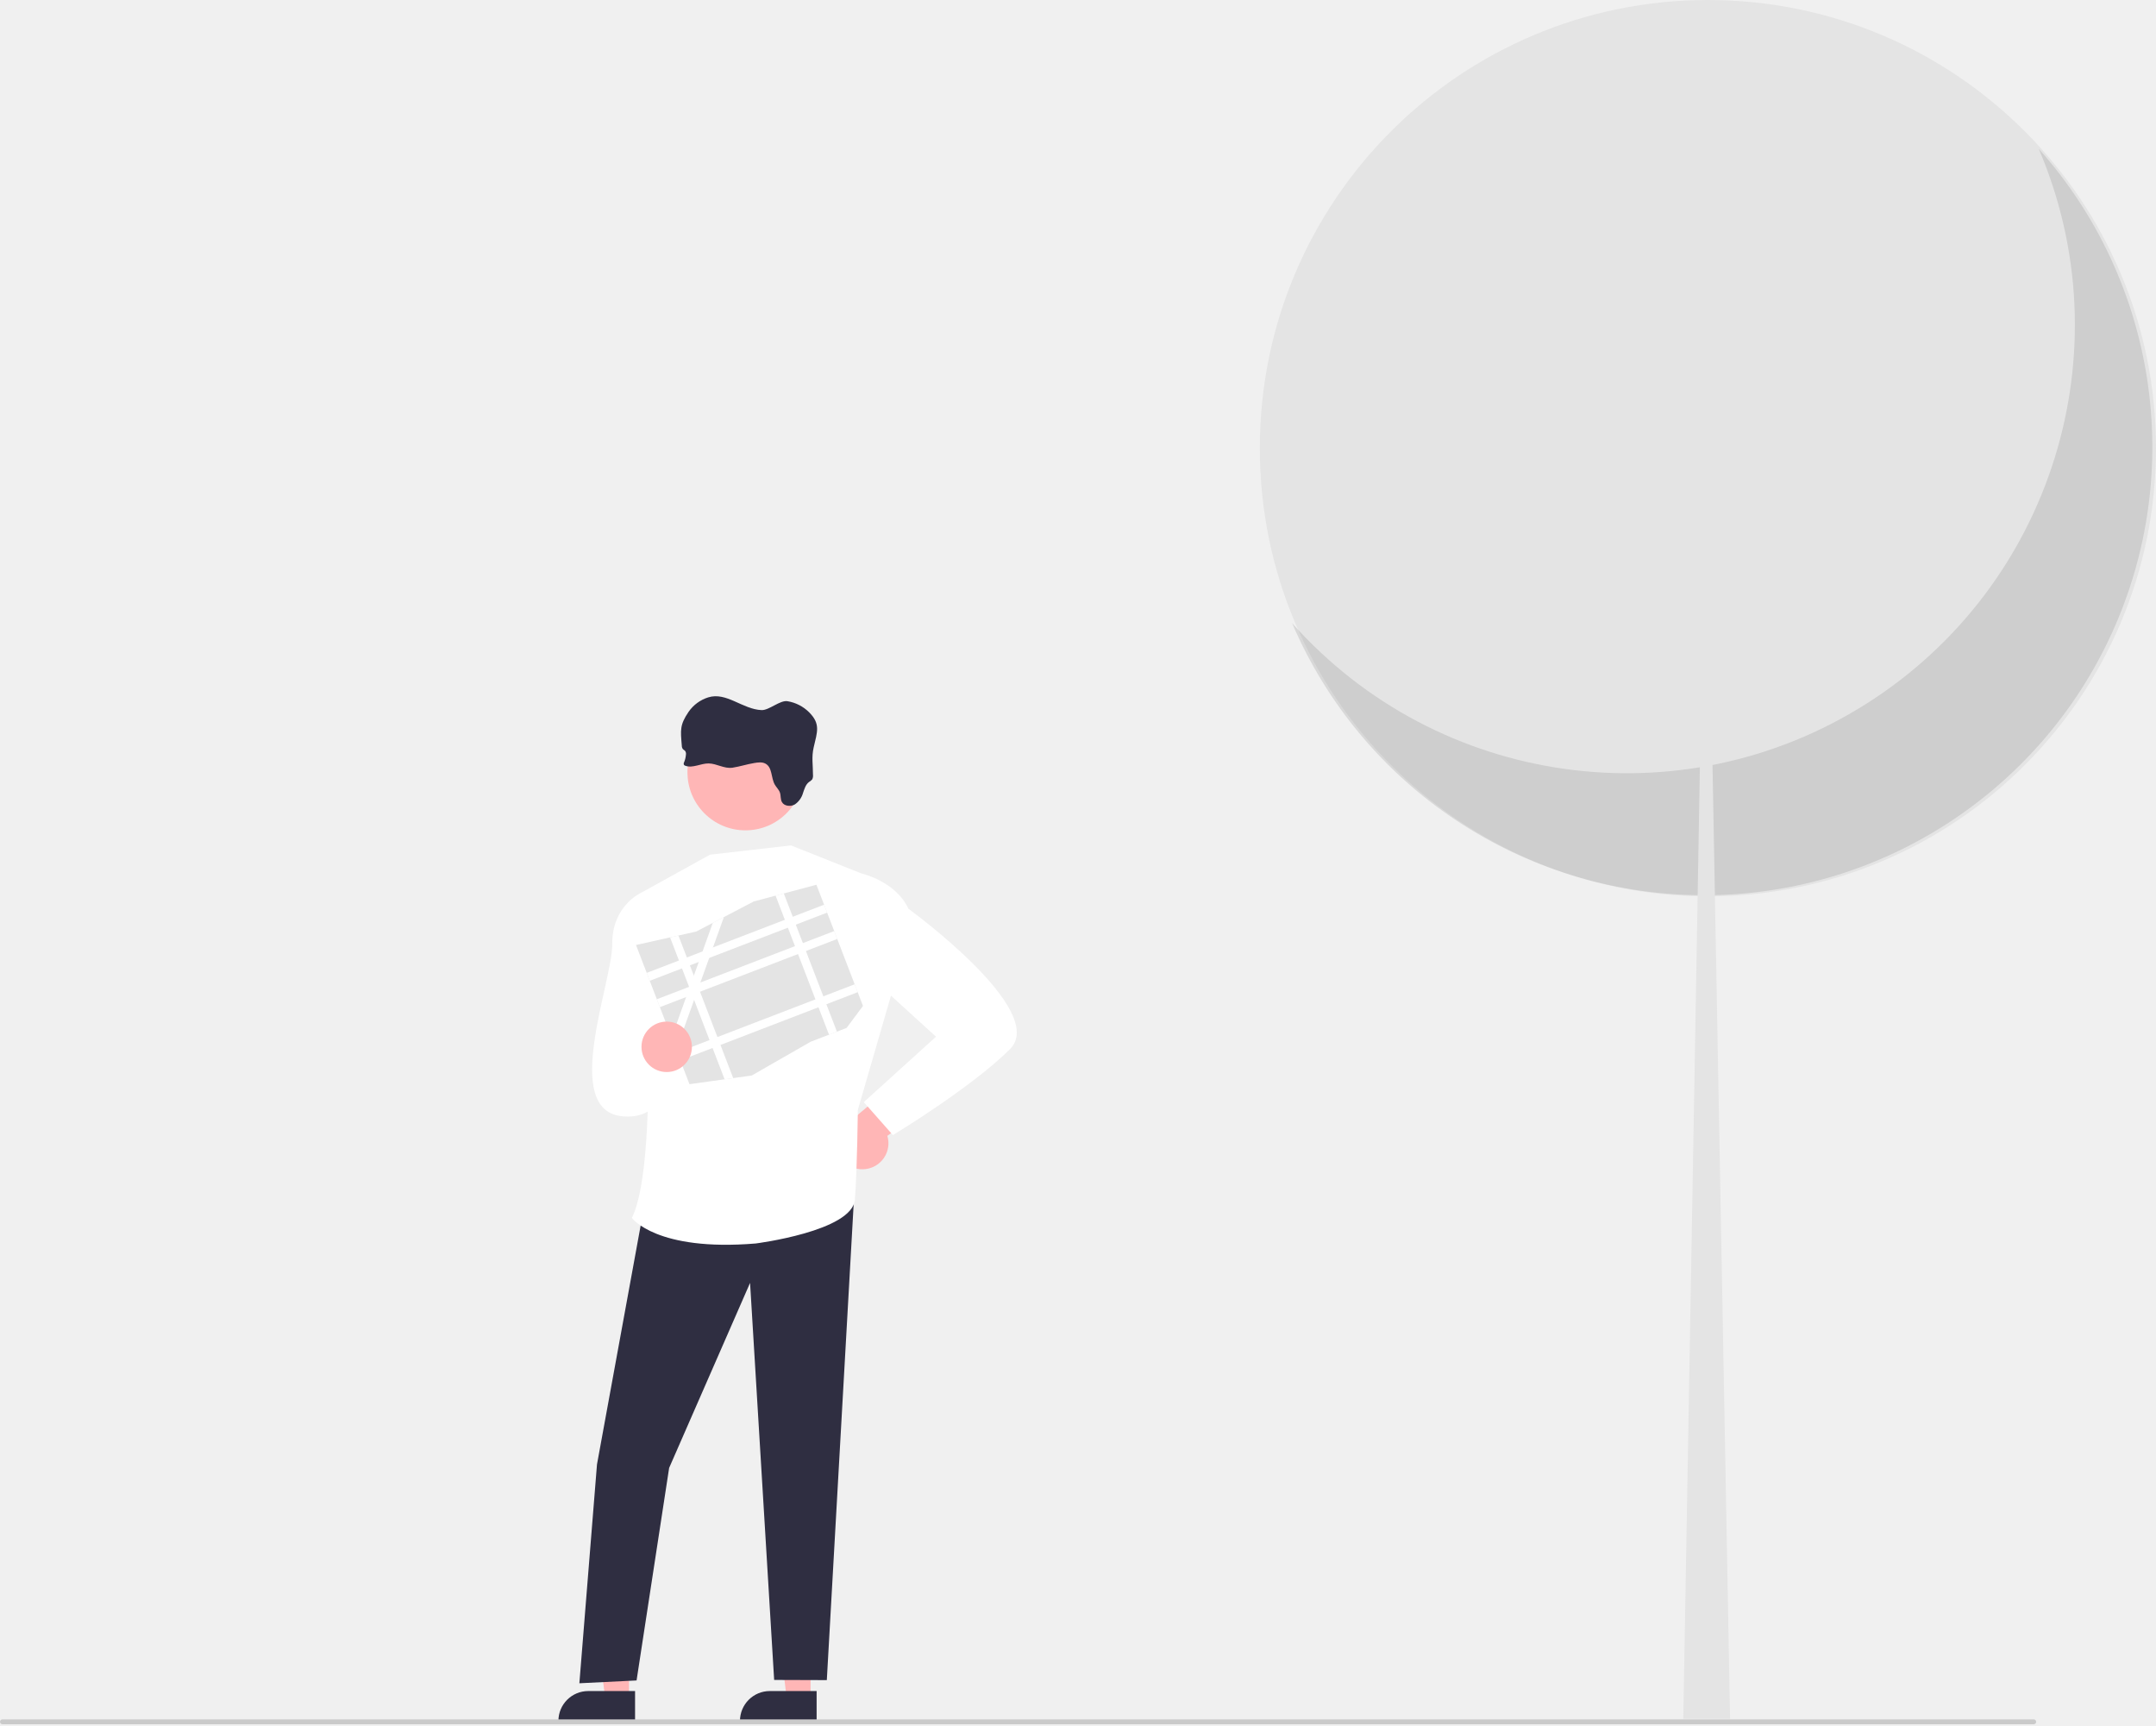
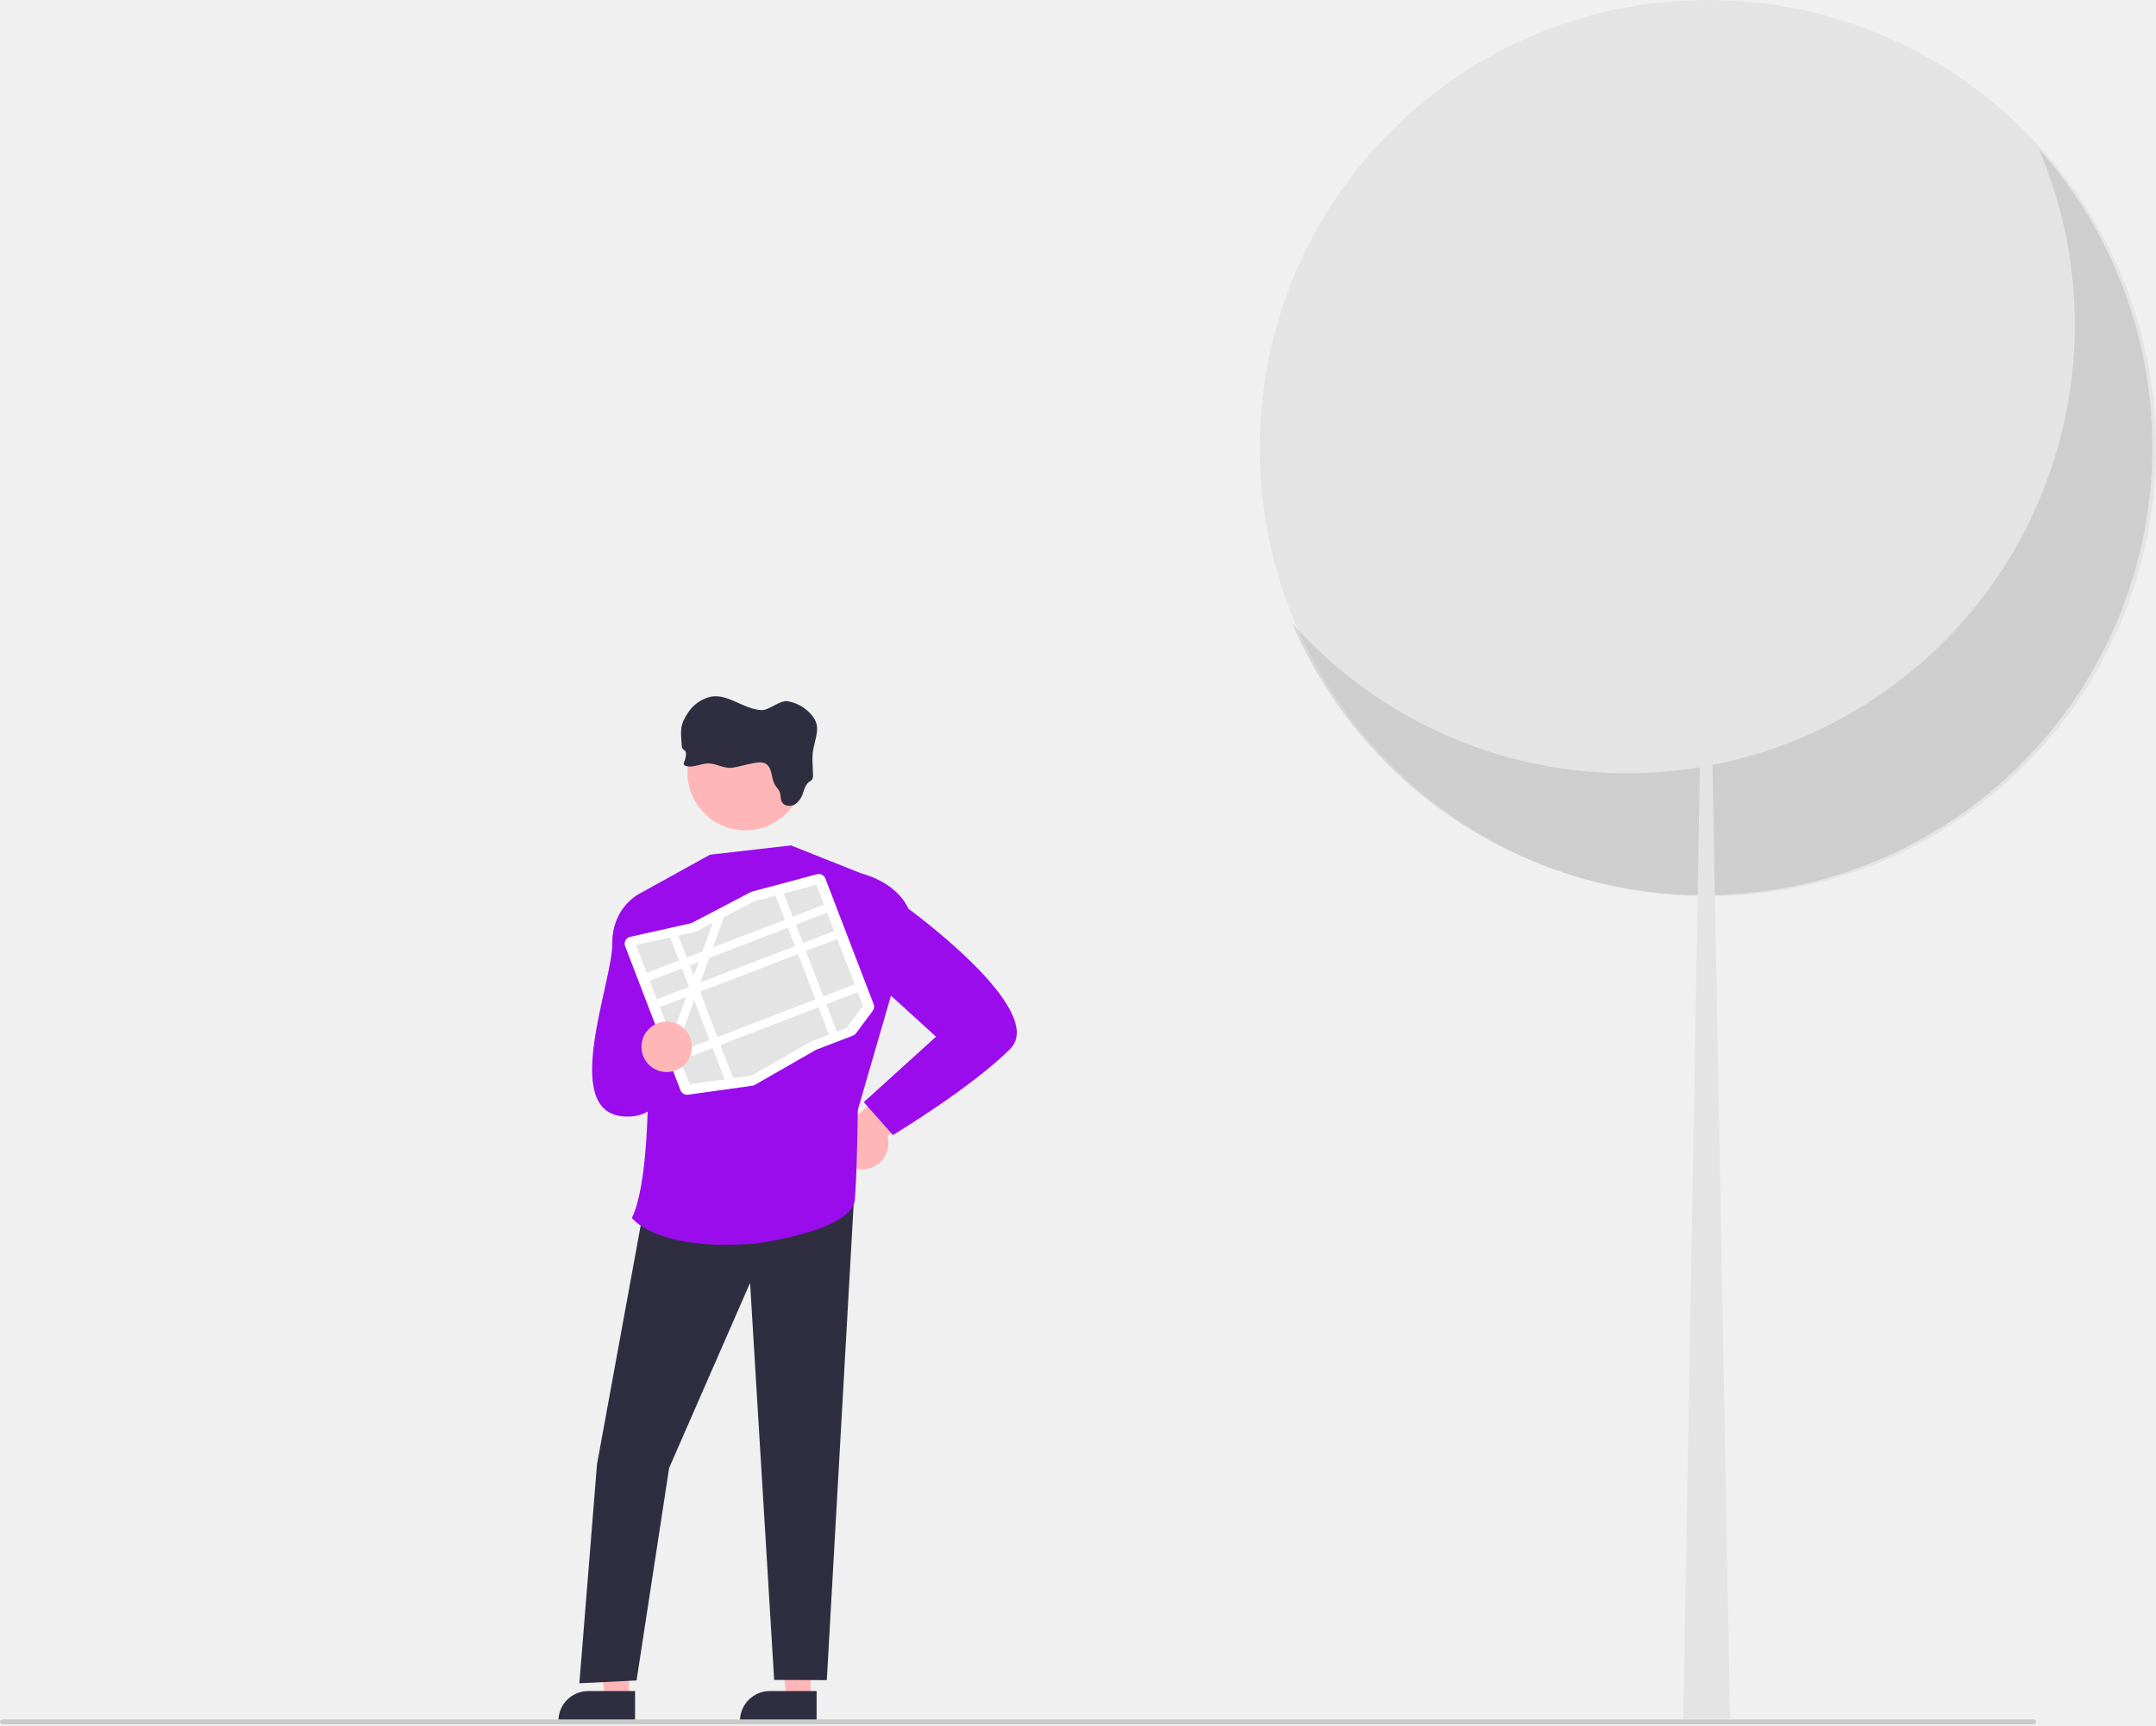
<svg xmlns="http://www.w3.org/2000/svg" width="885.201" height="708.317" viewBox="0 0 885.201 708.317" role="img" artist="Katerina Limpitsouni" source="https://undraw.co/">
-   <path id="aabd4afe-642c-4327-a3f2-08ec89276309-217" data-name="Path 482" d="M305.958,803.976s-12.753-31.391,25.505-54.934Z" transform="translate(-157.3996 -95.84172)" fill="#f0f0f0" />
-   <path id="e302a207-98de-4798-aedc-79a63cff2427-218" data-name="Path 483" d="M290.274,803.405s-3.89-22.374-34-22.182Z" transform="translate(-157.3996 -95.84172)" fill="#f0f0f0" />
-   <path id="e16a8a0b-115e-4877-a9d6-27a72cf85b73-219" data-name="Path 482" d="M732.958,803.976s-12.753-31.391,25.505-54.934Z" transform="translate(-157.3996 -95.84172)" fill="#f0f0f0" />
-   <path id="b0706b48-08e0-43ea-ab25-36cfaee90c12-220" data-name="Path 483" d="M717.274,803.405s-3.89-22.374-34-22.182Z" transform="translate(-157.3996 -95.84172)" fill="#f0f0f0" />
+   <path id="aabd4afe-642c-4327-a3f2-08ec89276309-1211" data-name="Path 482" d="M305.958,803.976s-12.753-31.391,25.505-54.934Z" transform="translate(-157.3996 -95.84172)" fill="#f0f0f0" />
+   <path id="e302a207-98de-4798-aedc-79a63cff2427-1212" data-name="Path 483" d="M290.274,803.405s-3.89-22.374-34-22.182Z" transform="translate(-157.3996 -95.84172)" fill="#f0f0f0" />
+   <path id="e16a8a0b-115e-4877-a9d6-27a72cf85b73-1213" data-name="Path 482" d="M732.958,803.976s-12.753-31.391,25.505-54.934Z" transform="translate(-157.3996 -95.84172)" fill="#f0f0f0" />
+   <path id="b0706b48-08e0-43ea-ab25-36cfaee90c12-1214" data-name="Path 483" d="M717.274,803.405s-3.89-22.374-34-22.182Z" transform="translate(-157.3996 -95.84172)" fill="#f0f0f0" />
  <circle cx="565.054" cy="394.031" r="110.853" fill="#f0f0f0" />
  <polygon points="565.358 394.03 565.663 394.03 571.145 708.317 559.572 708.317 565.358 394.03" fill="#f0f0f0" />
  <circle cx="803.054" cy="479.085" r="80.853" fill="#f0f0f0" />
  <polygon points="803.276 479.085 803.498 479.085 807.496 708.317 799.055 708.317 803.276 479.085" fill="#f0f0f0" />
  <path d="M512.728,575.748a10.664,10.664,0,0,0,8.999-13.652L552.462,539.929l-18.409-6.992-26.364,22.123a10.721,10.721,0,0,0,5.039,20.689Z" transform="translate(-157.3996 -95.84172)" fill="#ffb6b6" />
  <polygon points="332.796 697.353 323.037 697.352 318.394 659.71 332.798 659.71 332.796 697.353" fill="#ffb6b6" />
  <path d="M492.684,802.655l-31.468-.001v-.398a12.249,12.249,0,0,1,12.248-12.248h.001l19.219.001Z" transform="translate(-157.3996 -95.84172)" fill="#2f2e41" />
  <polygon points="258.253 697.353 248.494 697.352 243.852 659.71 258.255 659.71 258.253 697.353" fill="#ffb6b6" />
  <path d="M418.142,802.655l-31.468-.001v-.398a12.249,12.249,0,0,1,12.248-12.248h.001l19.219.001Z" transform="translate(-157.3996 -95.84172)" fill="#2f2e41" />
  <polygon points="265.791 488.031 245.109 601.135 237.875 690.973 261.361 689.818 274.73 602.578 307.96 526.618 317.85 689.608 339.47 689.678 351.103 483.507 265.791 488.031" fill="#2f2e41" />
-   <path d="M511.15,454.415l-28.989-11.534-33.256,3.805L420.712,462.271s8.624,108.158-3.877,133.527c0,0,10.016,13.874,50.826,10.487,0,0,39.753-5.024,40.739-18.06s1.193-36.737,1.193-36.737l13.799-47.551Z" transform="translate(-157.3996 -95.84172)" fill="#ffffff" />
-   <path d="M432.044,464.353l-11.332-2.082s-12.057,5.287-11.934,21.041-21.301,68.57,4.332,70.785S432.044,516.642,432.044,516.642Z" transform="translate(-157.3996 -95.84172)" fill="#ffffff" />
-   <path d="M501.956,461.126l9.194-6.711s14.038,3.171,19.23,14.471c0,0,57.566,41.75,41.732,57.584s-48.11,35.322-48.11,35.322l-11.95-13.531,29.649-26.86-24.323-22.158Z" transform="translate(-157.3996 -95.84172)" fill="#ffffff" />
+   <path d="M511.15,454.415l-28.989-11.534-33.256,3.805L420.712,462.271s8.624,108.158-3.877,133.527c0,0,10.016,13.874,50.826,10.487,0,0,39.753-5.024,40.739-18.06s1.193-36.737,1.193-36.737l13.799-47.551Z" transform="translate(-157.3996 -95.84172)" fill="#9b0ced" />
+   <path d="M432.044,464.353l-11.332-2.082s-12.057,5.287-11.934,21.041-21.301,68.57,4.332,70.785S432.044,516.642,432.044,516.642Z" transform="translate(-157.3996 -95.84172)" fill="#9b0ced" />
+   <path d="M501.956,461.126l9.194-6.711s14.038,3.171,19.23,14.471c0,0,57.566,41.75,41.732,57.584s-48.11,35.322-48.11,35.322l-11.95-13.531,29.649-26.86-24.323-22.158Z" transform="translate(-157.3996 -95.84172)" fill="#9b0ced" />
  <path d="M487.255,412.893a23.799,23.799,0,0,1-47.599,0v-.913a23.799,23.799,0,0,1,47.581.913Z" transform="translate(-157.3996 -95.84172)" fill="#ffb6b6" />
  <path d="M467.073,409.057c1.522-.25,3.173-.487,4.537.213,2.966,1.516,2.284,5.816,3.904,8.654.639,1.127,1.675,2.046,2.101,3.264s.164,2.74.834,3.916c.968,1.699,3.593,1.949,5.316.938a8.455,8.455,0,0,0,3.337-4.707c.572-1.62,1.054-3.41,2.436-4.47a5.164,5.164,0,0,0,1.334-1.09,3.289,3.289,0,0,0,.317-1.864c0-4.117-.639-7.308.292-11.297,1.492-6.431,2.856-9.61-1.87-14.378a16.351,16.351,0,0,0-8.903-4.555c-3.045-.499-7.527,3.751-10.609,3.654-7.838-.311-14.451-7.57-21.924-5.225a15.42,15.42,0,0,0-8.051,5.925c-3.654,5.383-3.325,7.466-2.795,13.891a2.375,2.375,0,0,0,.408,1.37c.274.329.719.505.987.84a2.077,2.077,0,0,1,.304,1.498,10.078,10.078,0,0,1-.725,3.045,1.254,1.254,0,0,0-.11,1.096,1.108,1.108,0,0,0,.609.414c3.045,1.096,6.334-1.017,9.592-.962s6.352,2.235,9.713,1.76C461.075,410.53,464.083,409.55,467.073,409.057Z" transform="translate(-157.3996 -95.84172)" fill="#2f2e41" />
  <path d="M466.916,541.366a2.839,2.839,0,0,1-.629.162l-26.427,3.689a2.844,2.844,0,0,1-3.061-1.804l-22.748-59.191a2.856,2.856,0,0,1,2.044-3.812l0,0,24.852-5.546a2.271,2.271,0,0,0,.552-.202l24.172-12.638a2.829,2.829,0,0,1,.588-.229l26.602-7.092a2.851,2.851,0,0,1,3.402,1.735l19.834,51.611a2.842,2.842,0,0,1-.375,2.731l-6.86,9.212a2.852,2.852,0,0,1-1.266.96l-14.991,5.761a2.255,2.255,0,0,0-.311.148L467.312,541.178A2.856,2.856,0,0,1,466.916,541.366Z" transform="translate(-157.3996 -95.84172)" fill="#fff" />
  <path d="M479.211,462.594l-3.378.901-8.952,2.388-.016.004-12.256,6.408-4.548,2.379-.002.001-6.831,3.571-.187.042-7.096,1.582-3.43.767-13.988,3.121,21.96,57.141,14.415-2.011,3.534-.494,7.533-1.053.087-.011,24.207-13.874,14.728-5.66,6.724-9.03-19.115-49.74Z" transform="translate(-157.3996 -95.84172)" fill="#e4e4e4" />
  <rect x="420.954" y="481.098" width="78.016" height="3.476" transform="translate(-299.9926 101.2964) rotate(-21.02215)" fill="#fff" />
  <rect x="425.111" y="491.915" width="78.016" height="3.476" transform="translate(-303.5963 103.5076) rotate(-21.02215)" fill="#fff" />
  <rect x="433.508" y="513.765" width="78.016" height="3.476" transform="translate(-310.8756 107.9741) rotate(-21.02215)" fill="#fff" />
  <polygon points="321.811 366.753 343.613 423.483 340.368 424.73 318.433 367.654 321.811 366.753" fill="#fff" />
  <polygon points="297.21 376.453 292.733 388.91 291.181 393.23 287.56 403.312 286.784 405.467 286.007 407.633 284.985 410.476 277.646 430.901 275.738 425.936 281.722 409.28 283.076 405.509 283.274 404.959 284.875 400.5 286.895 394.878 288.448 390.556 292.659 378.833 292.661 378.832 297.21 376.453" fill="#fff" />
  <polygon points="278.545 384.028 301.035 442.552 297.501 443.046 275.115 384.795 278.545 384.028" fill="#fff" />
  <circle cx="273.731" cy="429.715" r="10.353" fill="#ffb6b6" />
  <circle cx="701.225" cy="183.976" r="183.976" fill="#e4e4e4" />
  <path d="M994.466,156.936A183.99,183.99,0,0,1,687.909,351.651,183.992,183.992,0,1,0,994.466,156.936Z" transform="translate(-157.3996 -95.84172)" opacity="0.1" style="isolation:isolate" />
  <polygon points="700.72 183.975 700.214 183.975 691.116 705.577 710.323 705.577 700.72 183.975" fill="#e4e4e4" />
  <path d="M992.4,803.643h-834a1,1,0,0,1,0-2h834a1,1,0,0,1,0,2Z" transform="translate(-157.3996 -95.84172)" fill="#cacaca" />
</svg>
